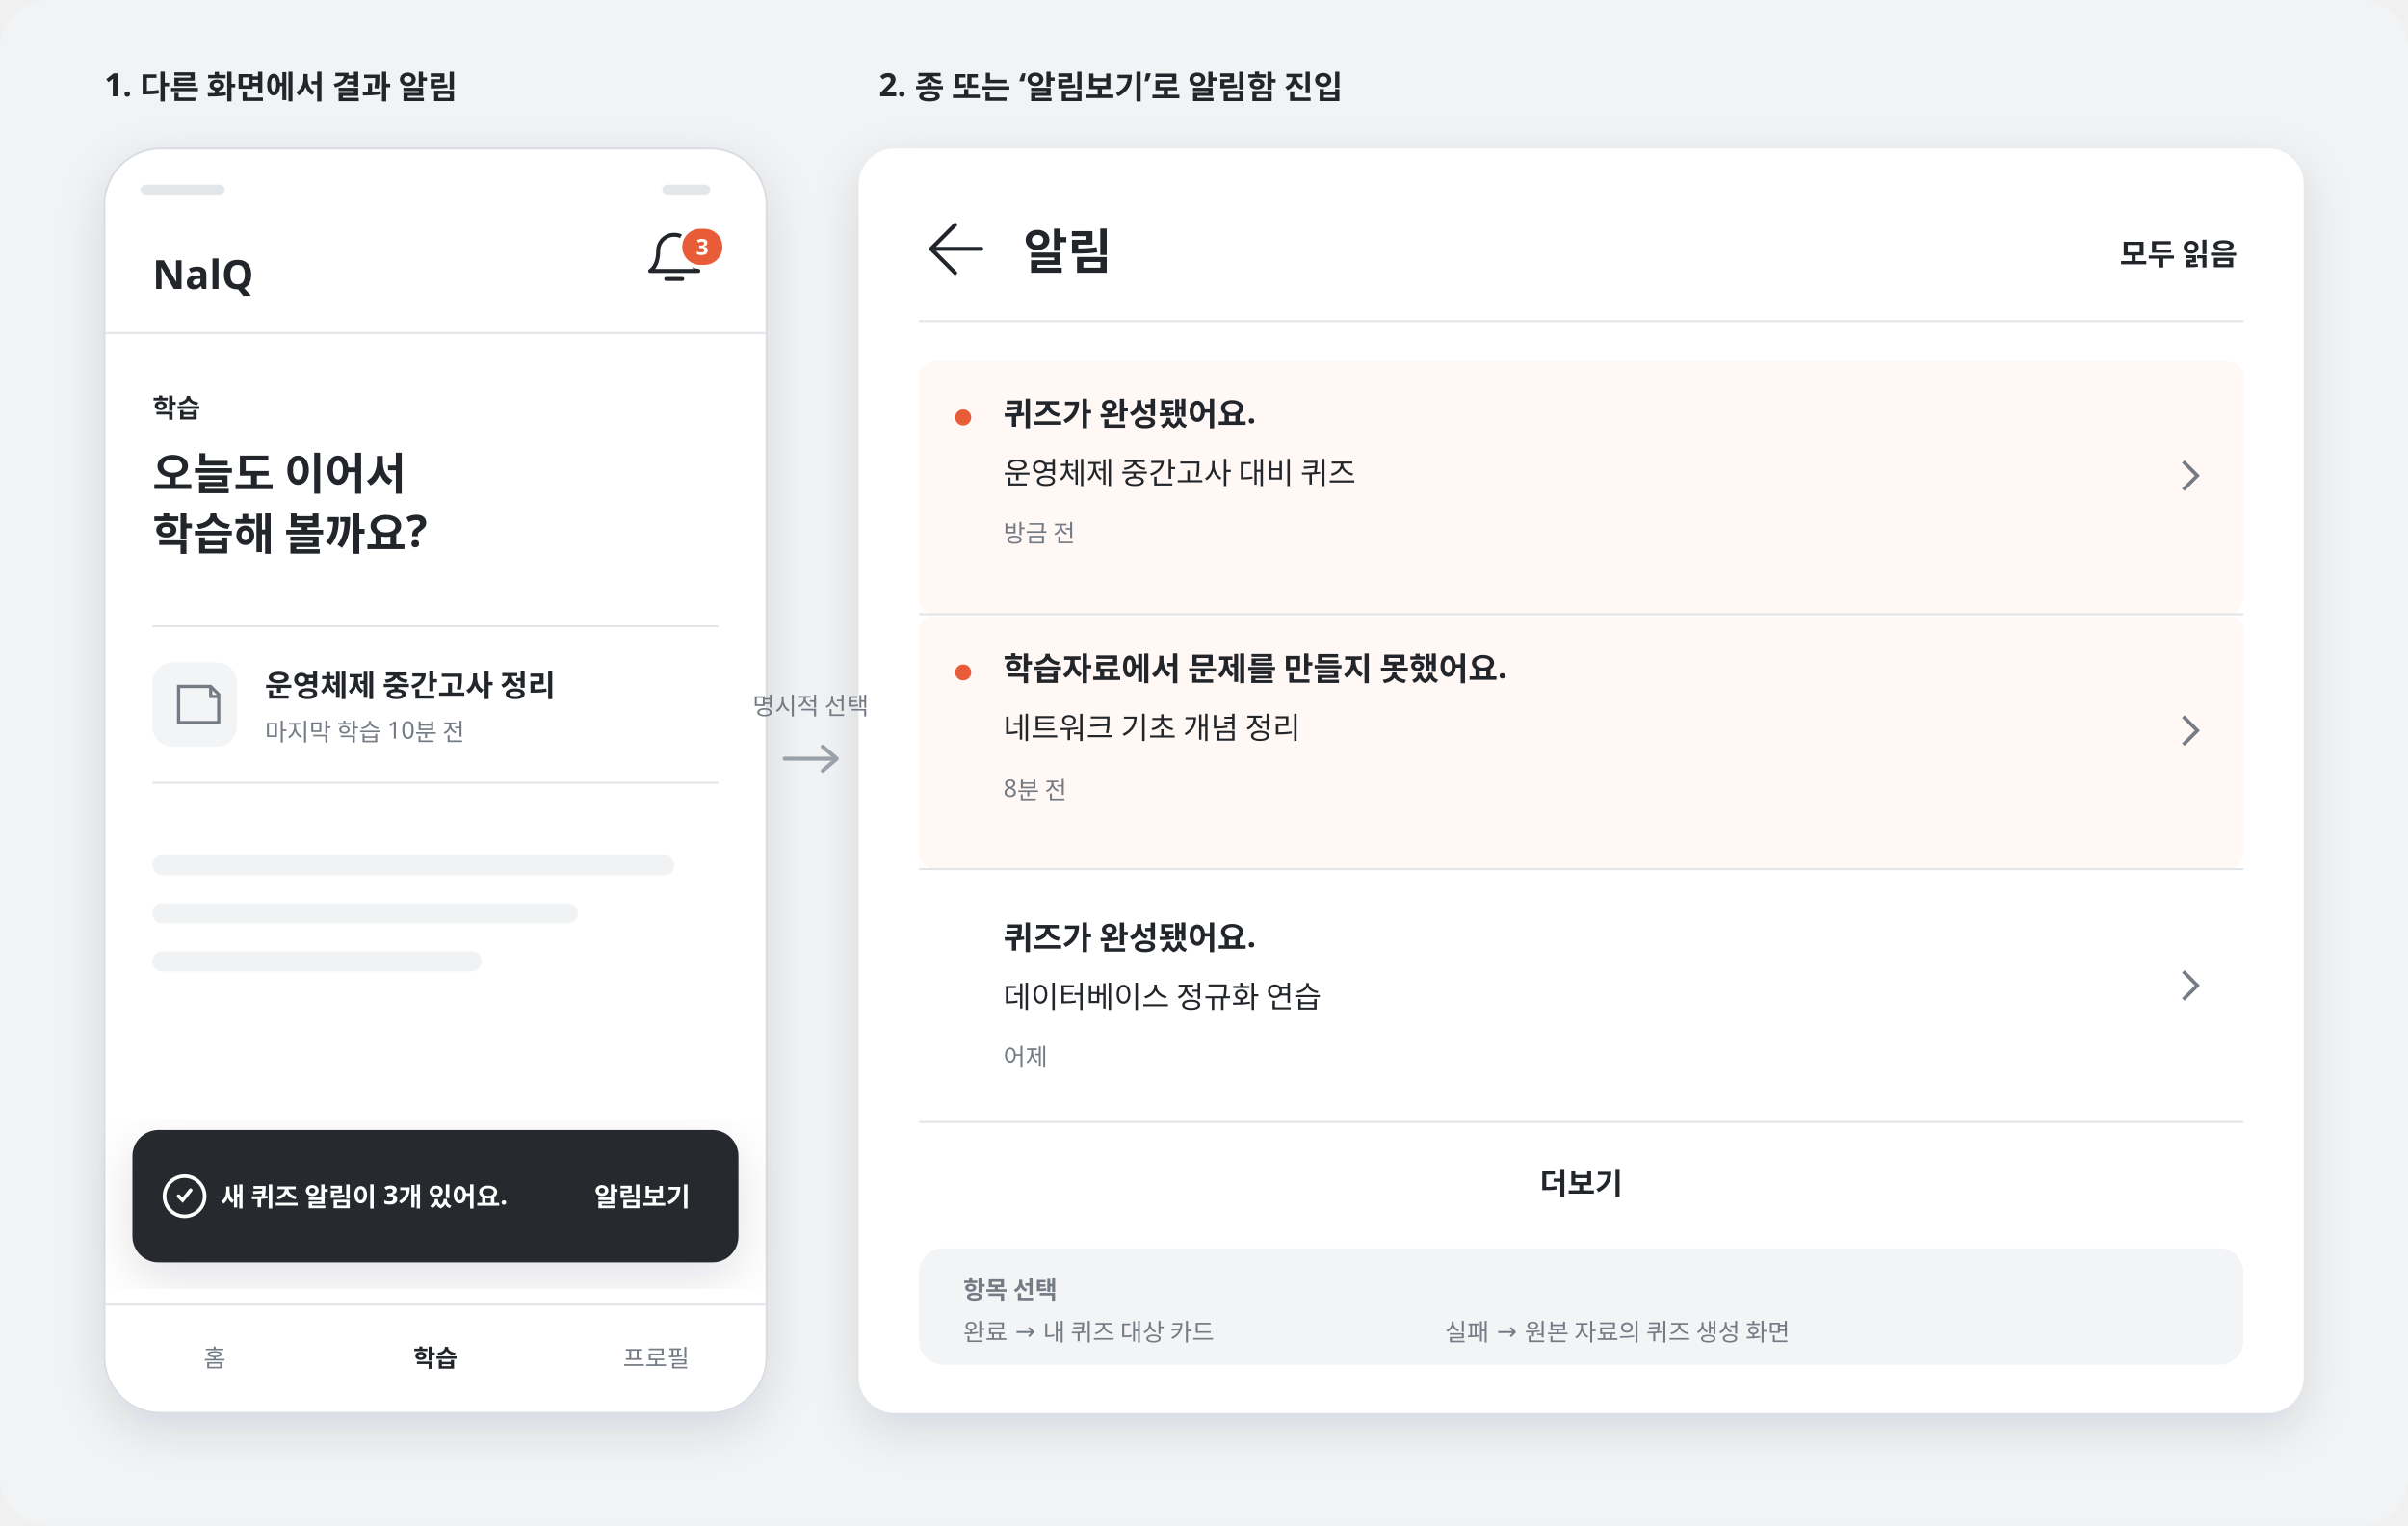
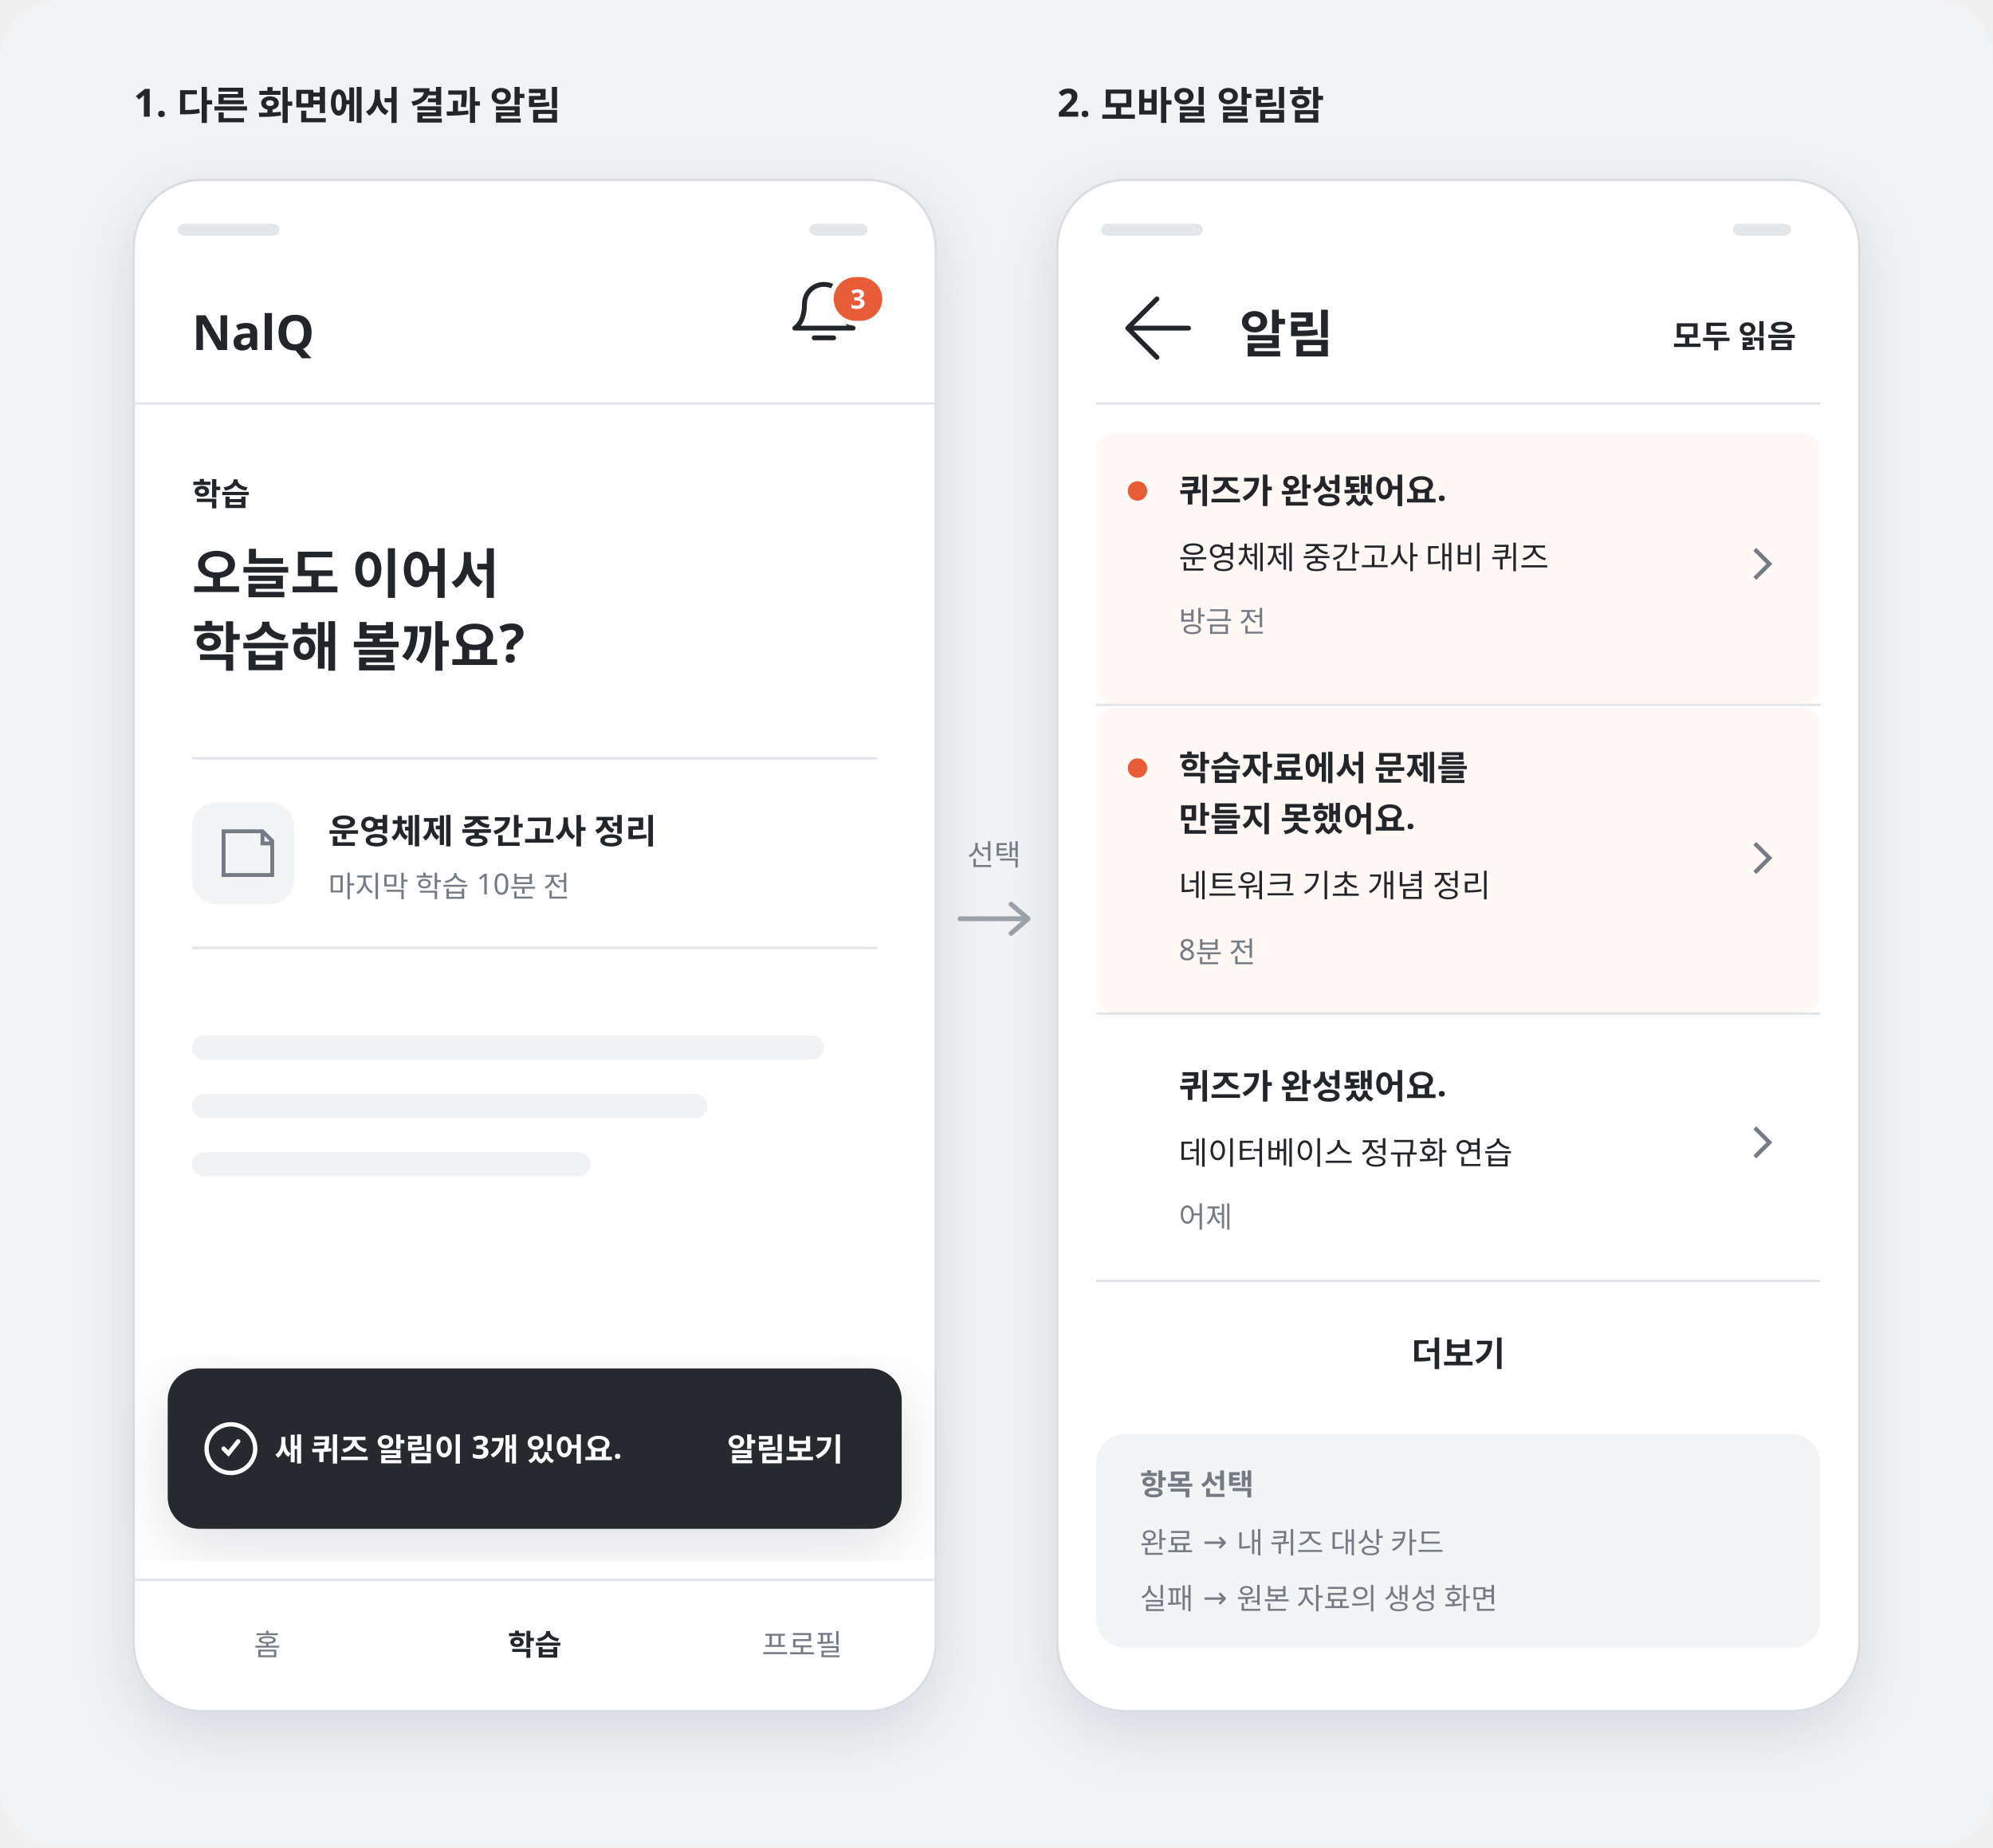
- <svg xmlns="http://www.w3.org/2000/svg" width="1200" height="760" viewBox="0 0 1200 760" role="img" aria-labelledby="title desc">
+ <svg xmlns="http://www.w3.org/2000/svg" width="820" height="760" viewBox="0 0 820 760" role="img" aria-labelledby="title desc">
  <defs>
    <filter id="shadow" x="-20%" y="-20%" width="140%" height="140%">
      <feDropShadow dx="0" dy="8" stdDeviation="12" flood-color="#1f2937" flood-opacity="0.12" />
    </filter>
    <style>
      text { font-family: Pretendard, system-ui, sans-serif; fill: #22262b; }
-       .label { font-size: 16px; font-weight: 600; }
-       .title { font-size: 24px; font-weight: 700; }
-       .body { font-size: 15px; }
+       .heading { font-size: 16px; font-weight: 600; }
+       .body { font-size: 14px; }
      .small { font-size: 12px; fill: #747b84; }
      .inverse { fill: #ffffff; }
-       .muted { fill: #747b84; }
      .line { stroke: #e1e4e8; stroke-width: 1; }
    </style>
  </defs>
-   <rect width="1200" height="760" rx="24" fill="#f1f3f5" />
-   <text x="52" y="48" class="label">1. 다른 화면에서 결과 알림</text>
-   <text x="438" y="48" class="label">2. 종 또는 ‘알림보기’로 알림함 진입</text>
+   <rect width="820" height="760" rx="24" fill="#f1f3f5" />
+   <text x="55" y="48" class="heading">1. 다른 화면에서 결과 알림</text>
+   <text x="435" y="48" class="heading">2. 모바일 알림함</text>
  <g filter="url(#shadow)">
-     <rect x="52" y="74" width="330" height="630" rx="28" fill="#ffffff" stroke="#d9dde2" />
+     <rect x="55" y="74" width="330" height="630" rx="28" fill="#ffffff" stroke="#d9dde2" />
  </g>
-   <rect x="70" y="92" width="42" height="5" rx="3" fill="#e4e7ea" />
-   <rect x="330" y="92" width="24" height="5" rx="3" fill="#e4e7ea" />
-   <text x="76" y="144" font-size="20" font-weight="700">NalQ</text>
-   <g transform="translate(324 122)">
+   <rect x="73" y="92" width="42" height="5" rx="3" fill="#e4e7ea" />
+   <rect x="333" y="92" width="24" height="5" rx="3" fill="#e4e7ea" />
+   <text x="79" y="144" font-size="20" font-weight="700">NalQ</text>
+   <g transform="translate(327 122)">
    <path d="M0 13c3-2 4-6 4-10a8 8 0 0 1 16 0c0 4 1 8 4 10H0Zm8 4h8" fill="none" stroke="#22262b" stroke-width="2" stroke-linecap="round" stroke-linejoin="round" />
    <rect x="15" y="-9" width="22" height="20" rx="10" fill="#e85d38" stroke="#ffffff" stroke-width="2" />
    <text x="26" y="5" text-anchor="middle" font-size="11" font-weight="700" class="inverse">3</text>
  </g>
-   <line x1="52" y1="166" x2="382" y2="166" class="line" />
-   <text x="76" y="208" font-size="13" font-weight="600" fill="#e85d38">학습</text>
-   <text x="76" y="244" font-size="22" font-weight="700">오늘도 이어서</text>
-   <text x="76" y="274" font-size="22" font-weight="700">학습해 볼까요?</text>
-   <line x1="76" y1="312" x2="358" y2="312" class="line" />
-   <rect x="76" y="330" width="42" height="42" rx="10" fill="#f2f4f6" />
-   <path d="M89 342h16l4 4v14H89zM105 342v5h4" fill="none" stroke="#747b84" stroke-width="1.6" />
-   <text x="132" y="347" class="body" font-weight="600">운영체제 중간고사 정리</text>
-   <text x="132" y="369" class="small">마지막 학습 10분 전</text>
-   <line x1="76" y1="390" x2="358" y2="390" class="line" />
-   <rect x="76" y="426" width="260" height="10" rx="5" fill="#f0f2f4" />
-   <rect x="76" y="450" width="212" height="10" rx="5" fill="#f0f2f4" />
-   <rect x="76" y="474" width="164" height="10" rx="5" fill="#f0f2f4" />
+   <line x1="55" y1="166" x2="385" y2="166" class="line" />
+   <text x="79" y="208" font-size="13" font-weight="600" fill="#e85d38">학습</text>
+   <text x="79" y="244" font-size="22" font-weight="700">오늘도 이어서</text>
+   <text x="79" y="274" font-size="22" font-weight="700">학습해 볼까요?</text>
+   <line x1="79" y1="312" x2="361" y2="312" class="line" />
+   <rect x="79" y="330" width="42" height="42" rx="10" fill="#f2f4f6" />
+   <path d="M92 342h16l4 4v14H92zM108 342v5h4" fill="none" stroke="#747b84" stroke-width="1.6" />
+   <text x="135" y="347" class="body" font-weight="600">운영체제 중간고사 정리</text>
+   <text x="135" y="369" class="small">마지막 학습 10분 전</text>
+   <line x1="79" y1="390" x2="361" y2="390" class="line" />
+   <rect x="79" y="426" width="260" height="10" rx="5" fill="#f0f2f4" />
+   <rect x="79" y="450" width="212" height="10" rx="5" fill="#f0f2f4" />
+   <rect x="79" y="474" width="164" height="10" rx="5" fill="#f0f2f4" />
  <g filter="url(#shadow)">
-     <rect x="66" y="563" width="302" height="66" rx="13" fill="#282b2f" />
+     <rect x="69" y="563" width="302" height="66" rx="13" fill="#282b2f" />
  </g>
-   <circle cx="92" cy="596" r="10" fill="none" stroke="#ffffff" stroke-width="1.8" />
-   <path d="M89 596l2 2 4-5" fill="none" stroke="#ffffff" stroke-width="1.8" stroke-linecap="round" />
-   <text x="110" y="601" font-size="13" font-weight="600" class="inverse">새 퀴즈 알림이 3개 있어요.</text>
-   <text x="344" y="601" text-anchor="end" font-size="13" font-weight="700" class="inverse">알림보기</text>
-   <line x1="52" y1="650" x2="382" y2="650" class="line" />
-   <text x="107" y="681" text-anchor="middle" class="small">홈</text>
-   <text x="217" y="681" text-anchor="middle" font-size="12" font-weight="700">학습</text>
-   <text x="327" y="681" text-anchor="middle" class="small">프로필</text>
+   <circle cx="95" cy="596" r="10" fill="none" stroke="#ffffff" stroke-width="1.8" />
+   <path d="M92 596l2 2 4-5" fill="none" stroke="#ffffff" stroke-width="1.8" stroke-linecap="round" />
+   <text x="113" y="601" font-size="13" font-weight="600" class="inverse">새 퀴즈 알림이 3개 있어요.</text>
+   <text x="347" y="601" text-anchor="end" font-size="13" font-weight="700" class="inverse">알림보기</text>
+   <line x1="55" y1="650" x2="385" y2="650" class="line" />
+   <text x="110" y="681" text-anchor="middle" class="small">홈</text>
+   <text x="220" y="681" text-anchor="middle" font-size="12" font-weight="700">학습</text>
+   <text x="330" y="681" text-anchor="middle" class="small">프로필</text>
  <g filter="url(#shadow)">
-     <rect x="428" y="74" width="720" height="630" rx="18" fill="#ffffff" />
+     <rect x="435" y="74" width="330" height="630" rx="28" fill="#ffffff" stroke="#d9dde2" />
  </g>
-   <g transform="translate(458 112)">
+   <rect x="453" y="92" width="42" height="5" rx="3" fill="#e4e7ea" />
+   <rect x="713" y="92" width="24" height="5" rx="3" fill="#e4e7ea" />
+   <g transform="translate(458 123)">
    <path d="M18 0 6 12l12 12M6 12h25" fill="none" stroke="#22262b" stroke-width="2" stroke-linecap="round" stroke-linejoin="round" />
  </g>
-   <text x="510" y="134" class="title">알림</text>
-   <text x="1115" y="132" text-anchor="end" font-size="15" font-weight="700" fill="#e85d38">모두 읽음</text>
-   <line x1="458" y1="160" x2="1118" y2="160" class="line" />
-   <rect x="458" y="180" width="660" height="126" rx="8" fill="#fff8f5" />
-   <circle cx="480" cy="208" r="4" fill="#e85d38" />
-   <text x="500" y="212" font-size="16" font-weight="700">퀴즈가 완성됐어요.</text>
-   <text x="500" y="241" class="body">운영체제 중간고사 대비 퀴즈</text>
-   <text x="500" y="270" class="small">방금 전</text>
-   <path d="m1088 230 7 7-7 7" fill="none" stroke="#747b84" stroke-width="1.8" />
-   <line x1="458" y1="306" x2="1118" y2="306" class="line" />
-   <rect x="458" y="307" width="660" height="126" rx="8" fill="#fff8f5" />
-   <circle cx="480" cy="335" r="4" fill="#e85d38" />
-   <text x="500" y="339" font-size="16" font-weight="700">학습자료에서 문제를 만들지 못했어요.</text>
-   <text x="500" y="368" class="body">네트워크 기초 개념 정리</text>
-   <text x="500" y="397" class="small">8분 전</text>
-   <path d="m1088 357 7 7-7 7" fill="none" stroke="#747b84" stroke-width="1.8" />
-   <line x1="458" y1="433" x2="1118" y2="433" class="line" />
-   <text x="500" y="473" font-size="16" font-weight="600">퀴즈가 완성됐어요.</text>
-   <text x="500" y="502" class="body">데이터베이스 정규화 연습</text>
-   <text x="500" y="531" class="small">어제</text>
-   <path d="m1088 484 7 7-7 7" fill="none" stroke="#747b84" stroke-width="1.8" />
-   <line x1="458" y1="559" x2="1118" y2="559" class="line" />
-   <text x="788" y="595" text-anchor="middle" font-size="15" font-weight="700">더보기</text>
-   <rect x="458" y="622" width="660" height="58" rx="12" fill="#f3f4f6" />
-   <text x="480" y="647" class="small" font-weight="700">항목 선택</text>
-   <text x="480" y="668" class="small">완료 → 내 퀴즈 대상 카드</text>
-   <text x="720" y="668" class="small">실패 → 원본 자료의 퀴즈 생성 화면</text>
-   <path d="M391 378h25" stroke="#9aa1a9" stroke-width="2" stroke-linecap="round" />
-   <path d="m410 372 7 6-7 6" fill="none" stroke="#9aa1a9" stroke-width="2" stroke-linecap="round" stroke-linejoin="round" />
-   <text x="404" y="356" text-anchor="middle" class="small">명시적 선택</text>
+   <text x="510" y="145" font-size="21" font-weight="700">알림</text>
+   <text x="739" y="143" text-anchor="end" font-size="13" font-weight="700" fill="#e85d38">모두 읽음</text>
+   <line x1="451" y1="166" x2="749" y2="166" class="line" />
+   <rect x="451" y="178" width="298" height="112" rx="8" fill="#fff8f5" />
+   <circle cx="468" cy="202" r="4" fill="#e85d38" />
+   <text x="485" y="207" font-size="14" font-weight="700">퀴즈가 완성됐어요.</text>
+   <text x="485" y="234" font-size="13">운영체제 중간고사 대비 퀴즈</text>
+   <text x="485" y="260" class="small">방금 전</text>
+   <path d="m722 226 6 6-6 6" fill="none" stroke="#747b84" stroke-width="1.7" />
+   <line x1="451" y1="290" x2="749" y2="290" class="line" />
+   <rect x="451" y="291" width="298" height="126" rx="8" fill="#fff8f5" />
+   <circle cx="468" cy="316" r="4" fill="#e85d38" />
+   <text x="485" y="321" font-size="14" font-weight="700">학습자료에서 문제를</text>
+   <text x="485" y="342" font-size="14" font-weight="700">만들지 못했어요.</text>
+   <text x="485" y="369" font-size="13">네트워크 기초 개념 정리</text>
+   <text x="485" y="395" class="small">8분 전</text>
+   <path d="m722 347 6 6-6 6" fill="none" stroke="#747b84" stroke-width="1.7" />
+   <line x1="451" y1="417" x2="749" y2="417" class="line" />
+   <text x="485" y="452" font-size="14" font-weight="600">퀴즈가 완성됐어요.</text>
+   <text x="485" y="479" font-size="13">데이터베이스 정규화 연습</text>
+   <text x="485" y="505" class="small">어제</text>
+   <path d="m722 464 6 6-6 6" fill="none" stroke="#747b84" stroke-width="1.7" />
+   <line x1="451" y1="527" x2="749" y2="527" class="line" />
+   <text x="600" y="562" text-anchor="middle" font-size="14" font-weight="700">더보기</text>
+   <rect x="451" y="590" width="298" height="88" rx="12" fill="#f3f4f6" />
+   <text x="469" y="615" class="small" font-weight="700">항목 선택</text>
+   <text x="469" y="639" class="small">완료 → 내 퀴즈 대상 카드</text>
+   <text x="469" y="662" class="small">실패 → 원본 자료의 생성 화면</text>
+   <path d="M395 378h27" stroke="#9aa1a9" stroke-width="2" stroke-linecap="round" />
+   <path d="m416 372 7 6-7 6" fill="none" stroke="#9aa1a9" stroke-width="2" stroke-linecap="round" stroke-linejoin="round" />
+   <text x="409" y="356" text-anchor="middle" class="small">선택</text>
</svg>
